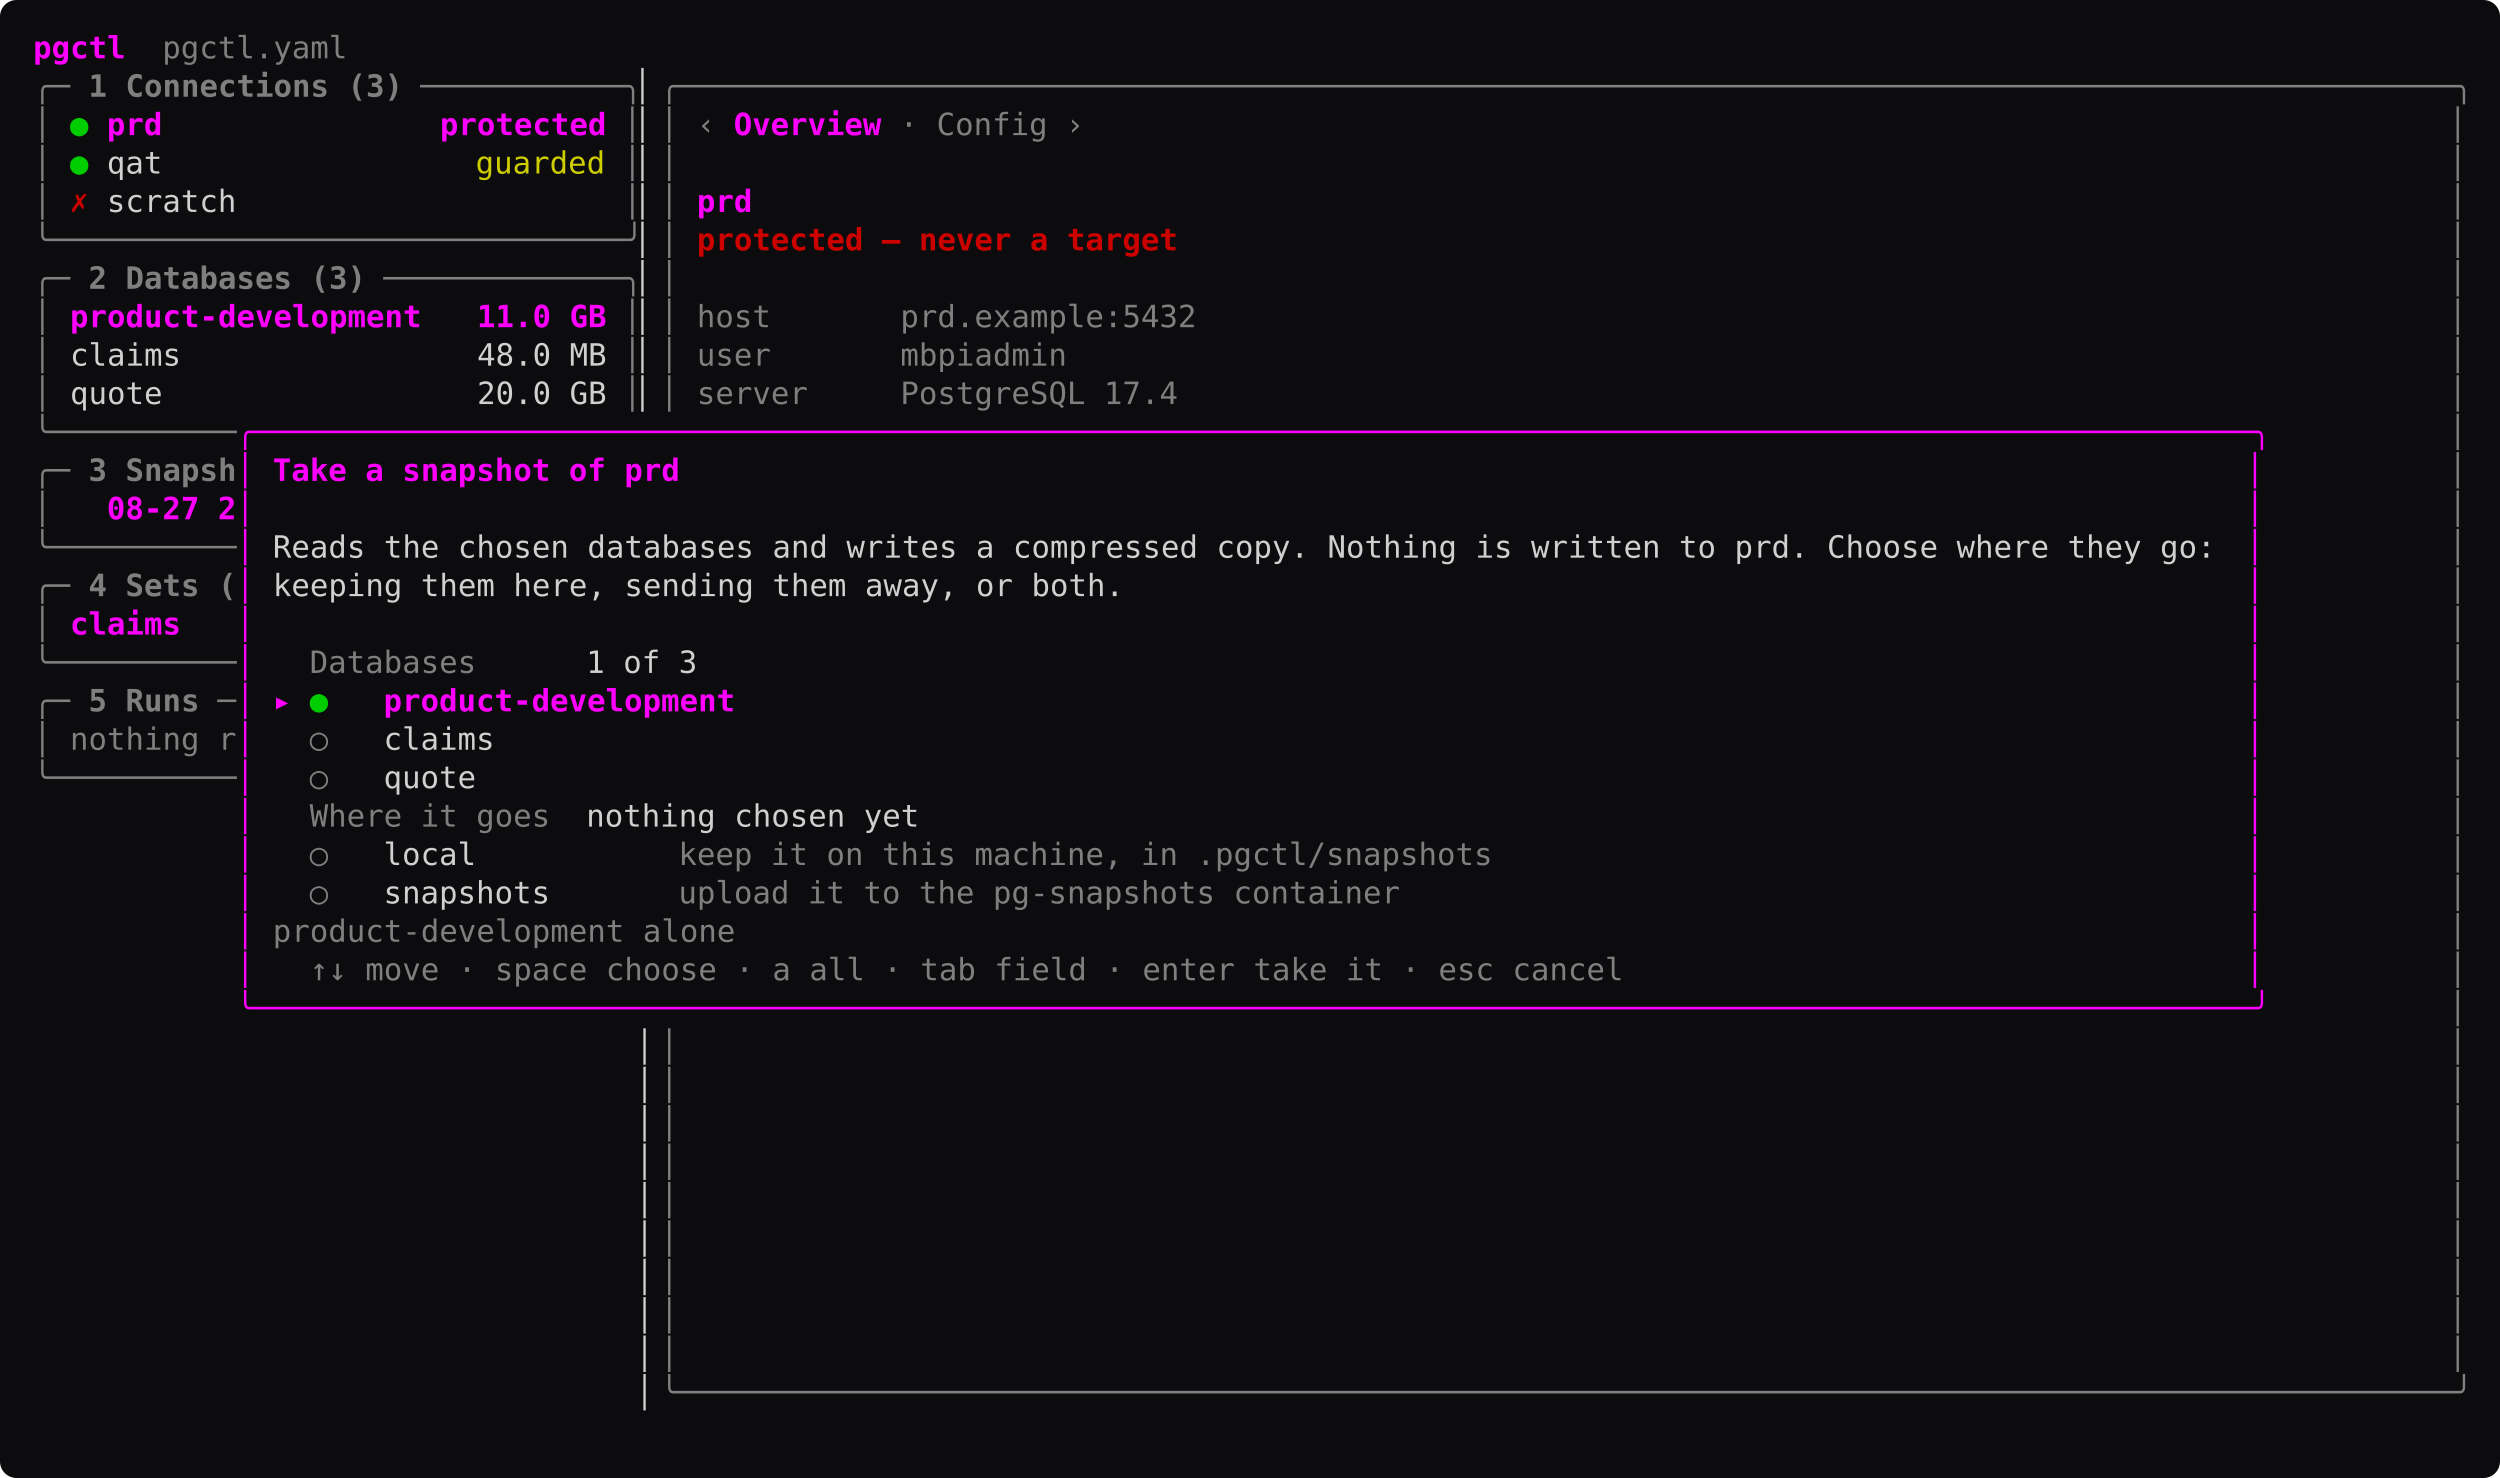
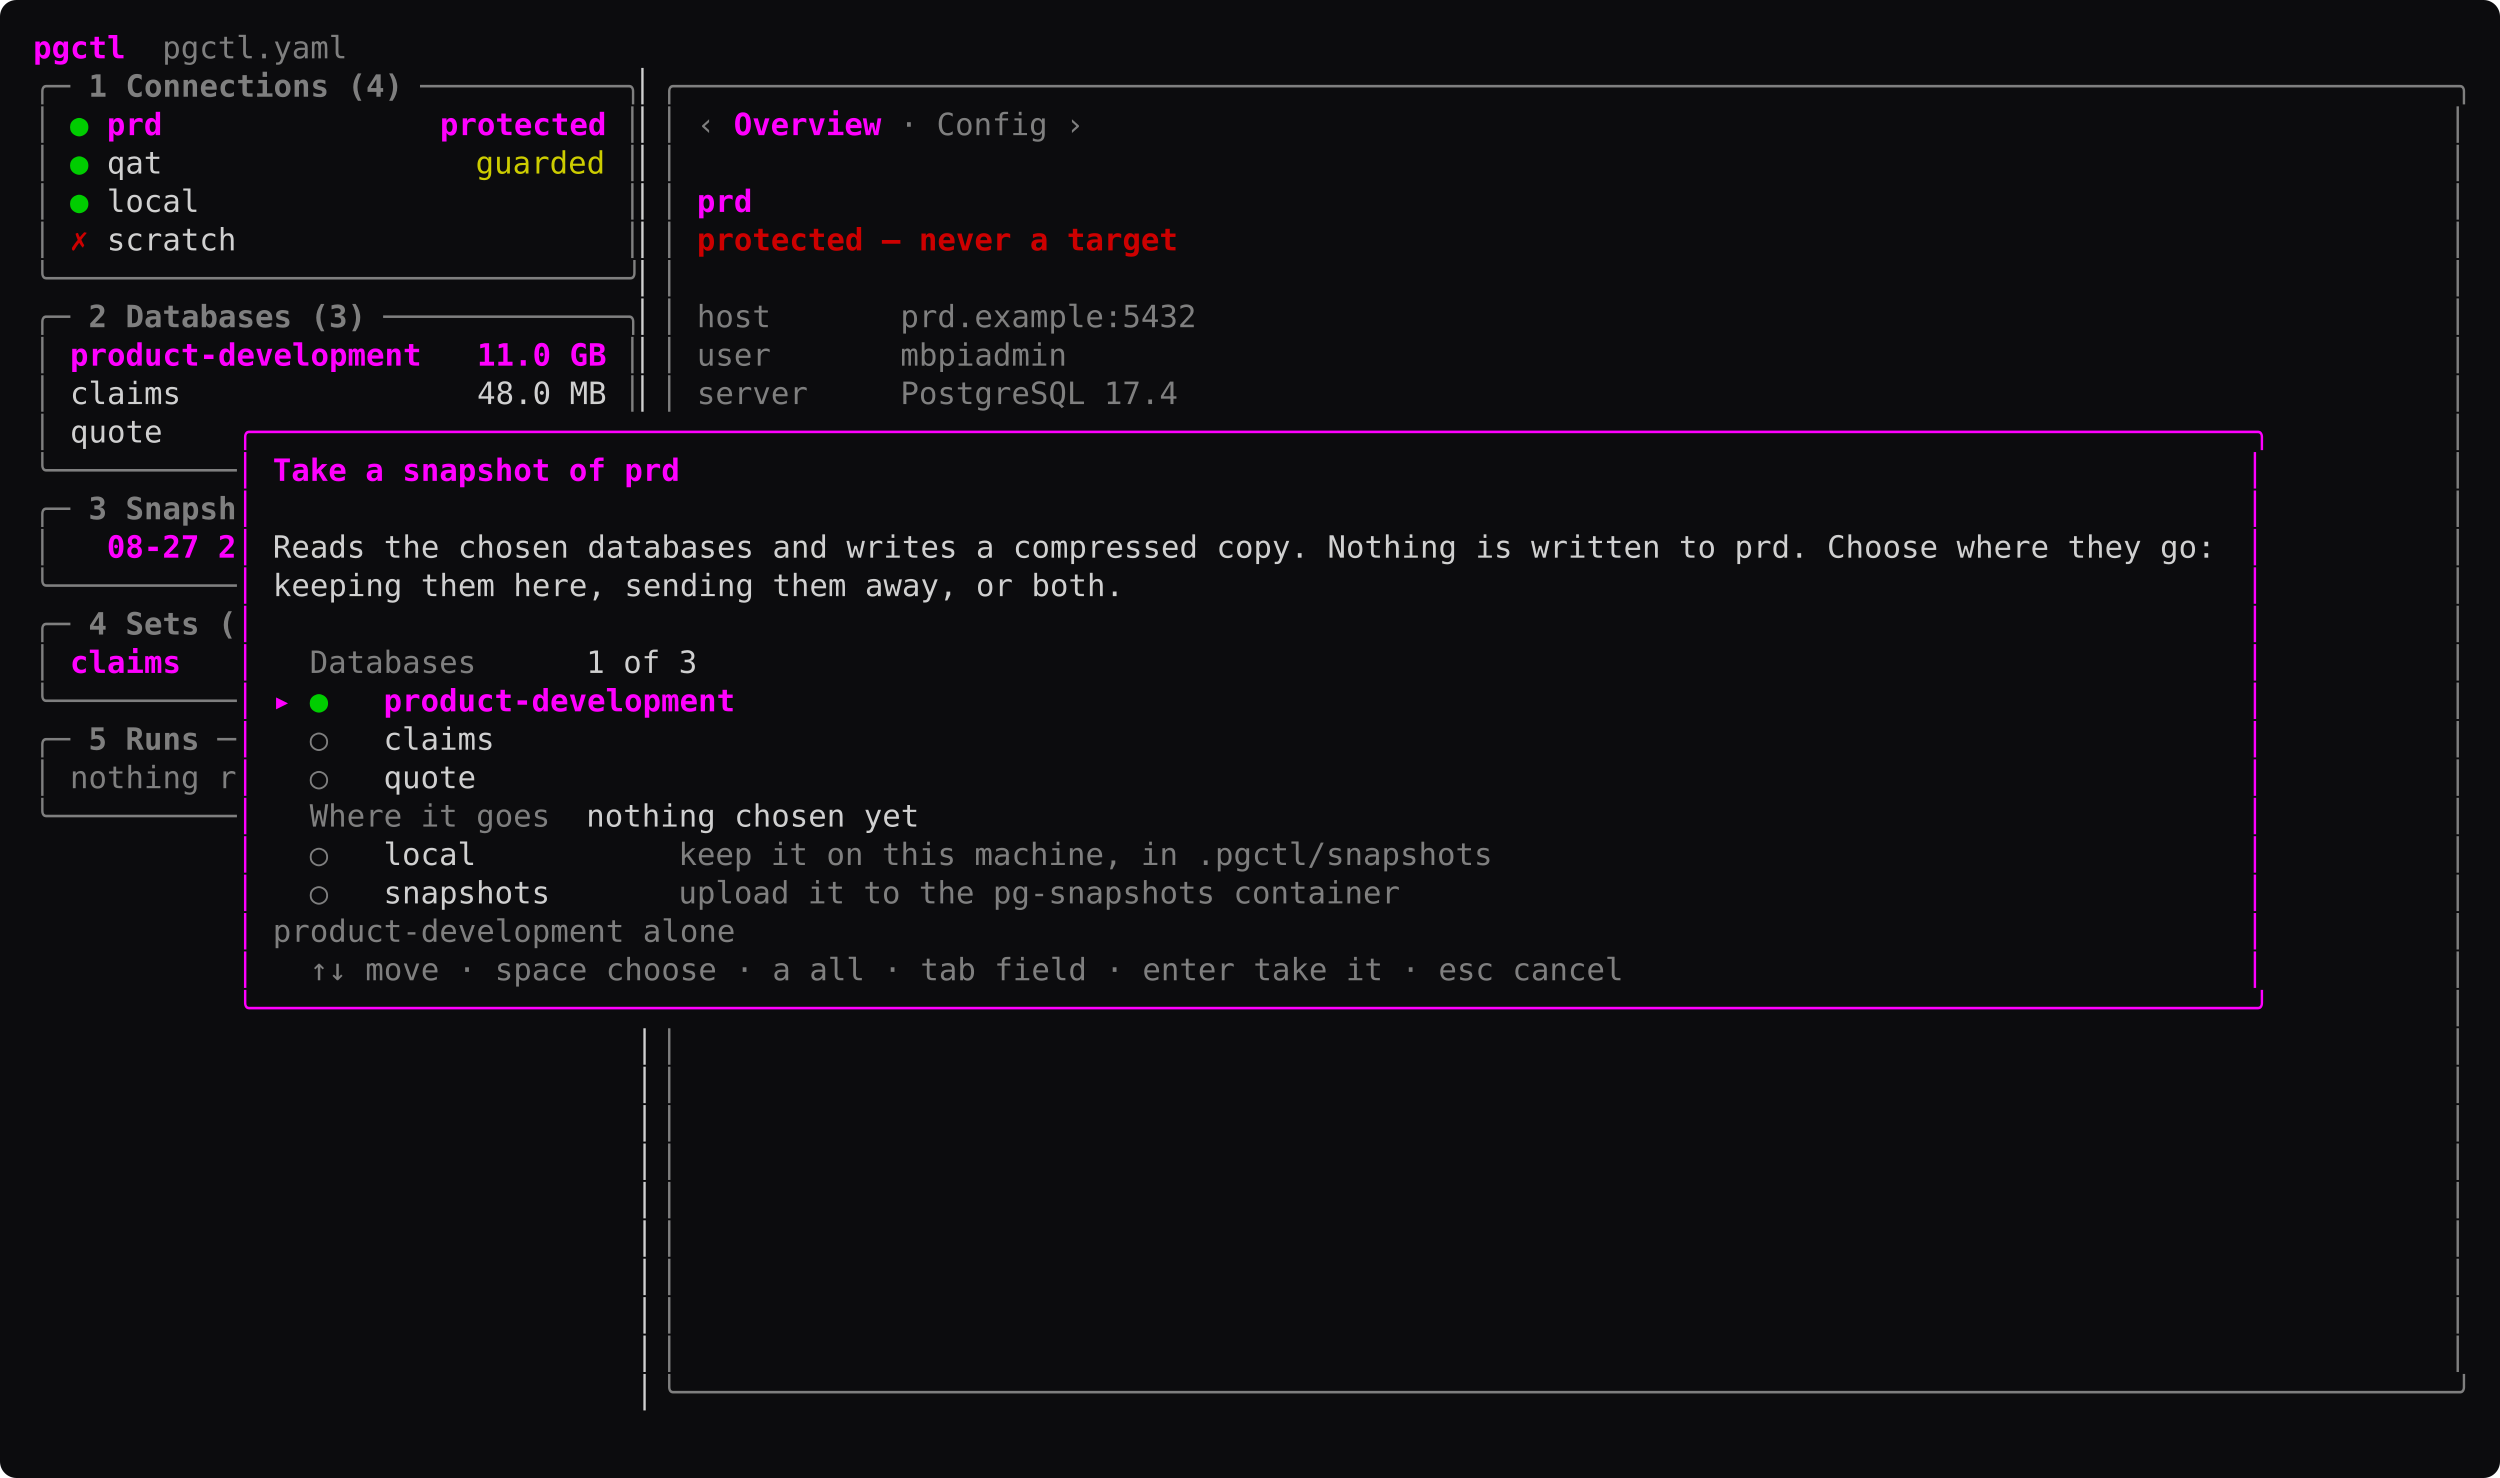
<svg xmlns="http://www.w3.org/2000/svg" width="1057.6" height="625.25" viewBox="0 0 1057.6 625.25" font-family="ui-monospace, 'SF Mono', SFMono-Regular, Menlo, Consolas, 'DejaVu Sans Mono', monospace" font-size="13" role="img">
  <rect width="1057.6" height="625.25" rx="7" fill="#0c0c0e" />
  <text x="14" y="24.68" textLength="39" lengthAdjust="spacing" fill="#ff00ff" font-weight="600" xml:space="preserve">pgctl</text>
  <text x="53" y="24.68" textLength="93.6" lengthAdjust="spacing" fill="#7f7f7f" xml:space="preserve">  pgctl.yaml</text>
  <text x="14" y="40.92" textLength="15.6" lengthAdjust="spacing" fill="#7f7f7f" xml:space="preserve">╭─</text>
-   <text x="29.6" y="40.92" textLength="140.4" lengthAdjust="spacing" fill="#7f7f7f" font-weight="600" xml:space="preserve"> 1 Connections (3)</text>
+   <text x="29.6" y="40.92" textLength="140.4" lengthAdjust="spacing" fill="#7f7f7f" font-weight="600" xml:space="preserve"> 1 Connections (4)</text>
  <text x="177.8" y="40.92" textLength="93.6" lengthAdjust="spacing" fill="#7f7f7f" xml:space="preserve">───────────╮</text>
  <text x="271.4" y="40.92" textLength="7.8" lengthAdjust="spacing" fill="#d0d0d0" xml:space="preserve">▏</text>
  <text x="279.2" y="40.92" textLength="764.4" lengthAdjust="spacing" fill="#7f7f7f" xml:space="preserve">╭────────────────────────────────────────────────────────────────────────────────────────────────╮</text>
  <text x="14" y="57.17" textLength="7.8" lengthAdjust="spacing" fill="#7f7f7f" xml:space="preserve">│</text>
  <text x="29.6" y="57.17" textLength="7.8" lengthAdjust="spacing" fill="#00cd00" xml:space="preserve">●</text>
  <text x="45.2" y="57.17" textLength="210.6" lengthAdjust="spacing" fill="#ff00ff" font-weight="600" xml:space="preserve">prd               protected</text>
  <text x="263.6" y="57.17" textLength="7.8" lengthAdjust="spacing" fill="#7f7f7f" xml:space="preserve">│</text>
  <text x="271.4" y="57.17" textLength="7.8" lengthAdjust="spacing" fill="#d0d0d0" xml:space="preserve">▏</text>
  <text x="279.2" y="57.17" textLength="7.8" lengthAdjust="spacing" fill="#7f7f7f" xml:space="preserve">│</text>
  <text x="294.8" y="57.17" textLength="7.8" lengthAdjust="spacing" fill="#7f7f7f" xml:space="preserve">‹</text>
  <text x="310.4" y="57.17" textLength="7.8" lengthAdjust="spacing" fill="#ff00ff" font-weight="600" xml:space="preserve">O</text>
  <text x="318.2" y="57.17" textLength="7.8" lengthAdjust="spacing" fill="#ff00ff" font-weight="600" xml:space="preserve">v</text>
  <text x="326" y="57.17" textLength="7.8" lengthAdjust="spacing" fill="#ff00ff" font-weight="600" xml:space="preserve">e</text>
  <text x="333.8" y="57.17" textLength="7.8" lengthAdjust="spacing" fill="#ff00ff" font-weight="600" xml:space="preserve">r</text>
  <text x="341.6" y="57.17" textLength="7.8" lengthAdjust="spacing" fill="#ff00ff" font-weight="600" xml:space="preserve">v</text>
  <text x="349.4" y="57.17" textLength="7.8" lengthAdjust="spacing" fill="#ff00ff" font-weight="600" xml:space="preserve">i</text>
  <text x="357.2" y="57.17" textLength="7.8" lengthAdjust="spacing" fill="#ff00ff" font-weight="600" xml:space="preserve">e</text>
  <text x="365" y="57.17" textLength="7.8" lengthAdjust="spacing" fill="#ff00ff" font-weight="600" xml:space="preserve">w</text>
  <text x="380.6" y="57.17" textLength="7.8" lengthAdjust="spacing" fill="#7f7f7f" xml:space="preserve">·</text>
  <text x="388.4" y="57.17" textLength="54.6" lengthAdjust="spacing" fill="#7f7f7f" xml:space="preserve"> Config</text>
  <text x="450.8" y="57.17" textLength="7.8" lengthAdjust="spacing" fill="#7f7f7f" xml:space="preserve">›</text>
  <text x="1035.8" y="57.17" textLength="7.8" lengthAdjust="spacing" fill="#7f7f7f" xml:space="preserve">│</text>
  <text x="14" y="73.42" textLength="7.8" lengthAdjust="spacing" fill="#7f7f7f" xml:space="preserve">│</text>
  <text x="29.6" y="73.42" textLength="7.8" lengthAdjust="spacing" fill="#00cd00" xml:space="preserve">●</text>
  <text x="45.2" y="73.42" textLength="23.4" lengthAdjust="spacing" fill="#d0d0d0" xml:space="preserve">qat</text>
  <text x="201.2" y="73.42" textLength="54.6" lengthAdjust="spacing" fill="#cdcd00" xml:space="preserve">guarded</text>
  <text x="263.6" y="73.42" textLength="7.8" lengthAdjust="spacing" fill="#7f7f7f" xml:space="preserve">│</text>
  <text x="271.4" y="73.42" textLength="7.8" lengthAdjust="spacing" fill="#d0d0d0" xml:space="preserve">▏</text>
  <text x="279.2" y="73.42" textLength="7.8" lengthAdjust="spacing" fill="#7f7f7f" xml:space="preserve">│</text>
  <text x="1035.8" y="73.42" textLength="7.8" lengthAdjust="spacing" fill="#7f7f7f" xml:space="preserve">│</text>
  <text x="14" y="89.67" textLength="7.8" lengthAdjust="spacing" fill="#7f7f7f" xml:space="preserve">│</text>
-   <text x="29.6" y="89.67" textLength="7.8" lengthAdjust="spacing" fill="#cd0000" font-weight="600" xml:space="preserve">✗</text>
-   <text x="45.2" y="89.67" textLength="54.6" lengthAdjust="spacing" fill="#d0d0d0" xml:space="preserve">scratch</text>
+   <text x="29.6" y="89.67" textLength="7.8" lengthAdjust="spacing" fill="#00cd00" xml:space="preserve">●</text>
+   <text x="45.2" y="89.67" textLength="39" lengthAdjust="spacing" fill="#d0d0d0" xml:space="preserve">local</text>
  <text x="263.6" y="89.67" textLength="7.8" lengthAdjust="spacing" fill="#7f7f7f" xml:space="preserve">│</text>
  <text x="271.4" y="89.67" textLength="7.8" lengthAdjust="spacing" fill="#d0d0d0" xml:space="preserve">▏</text>
  <text x="279.2" y="89.67" textLength="7.8" lengthAdjust="spacing" fill="#7f7f7f" xml:space="preserve">│</text>
  <text x="294.8" y="89.67" textLength="23.4" lengthAdjust="spacing" fill="#ff00ff" font-weight="600" xml:space="preserve">prd</text>
  <text x="1035.8" y="89.67" textLength="7.8" lengthAdjust="spacing" fill="#7f7f7f" xml:space="preserve">│</text>
-   <text x="14" y="105.92" textLength="257.4" lengthAdjust="spacing" fill="#7f7f7f" xml:space="preserve">╰───────────────────────────────╯</text>
+   <text x="14" y="105.92" textLength="7.8" lengthAdjust="spacing" fill="#7f7f7f" xml:space="preserve">│</text>
+   <text x="29.6" y="105.92" textLength="7.8" lengthAdjust="spacing" fill="#cd0000" font-weight="600" xml:space="preserve">✗</text>
+   <text x="45.2" y="105.92" textLength="54.6" lengthAdjust="spacing" fill="#d0d0d0" xml:space="preserve">scratch</text>
+   <text x="263.6" y="105.92" textLength="7.8" lengthAdjust="spacing" fill="#7f7f7f" xml:space="preserve">│</text>
  <text x="271.4" y="105.92" textLength="7.8" lengthAdjust="spacing" fill="#d0d0d0" xml:space="preserve">▏</text>
  <text x="279.2" y="105.92" textLength="7.8" lengthAdjust="spacing" fill="#7f7f7f" xml:space="preserve">│</text>
  <text x="294.8" y="105.92" textLength="202.8" lengthAdjust="spacing" fill="#cd0000" font-weight="600" xml:space="preserve">protected — never a target</text>
  <text x="1035.8" y="105.92" textLength="7.8" lengthAdjust="spacing" fill="#7f7f7f" xml:space="preserve">│</text>
-   <text x="14" y="122.17" textLength="15.6" lengthAdjust="spacing" fill="#7f7f7f" xml:space="preserve">╭─</text>
-   <text x="29.6" y="122.17" textLength="124.8" lengthAdjust="spacing" fill="#7f7f7f" font-weight="600" xml:space="preserve"> 2 Databases (3)</text>
-   <text x="162.2" y="122.17" textLength="109.2" lengthAdjust="spacing" fill="#7f7f7f" xml:space="preserve">─────────────╮</text>
+   <text x="14" y="122.17" textLength="257.4" lengthAdjust="spacing" fill="#7f7f7f" xml:space="preserve">╰───────────────────────────────╯</text>
  <text x="271.4" y="122.17" textLength="7.8" lengthAdjust="spacing" fill="#d0d0d0" xml:space="preserve">▏</text>
  <text x="279.2" y="122.17" textLength="7.8" lengthAdjust="spacing" fill="#7f7f7f" xml:space="preserve">│</text>
  <text x="1035.8" y="122.17" textLength="7.8" lengthAdjust="spacing" fill="#7f7f7f" xml:space="preserve">│</text>
-   <text x="14" y="138.43" textLength="7.8" lengthAdjust="spacing" fill="#7f7f7f" xml:space="preserve">│</text>
-   <text x="29.6" y="138.43" textLength="226.2" lengthAdjust="spacing" fill="#ff00ff" font-weight="600" xml:space="preserve">product-development   11.0 GB</text>
-   <text x="263.6" y="138.43" textLength="7.8" lengthAdjust="spacing" fill="#7f7f7f" xml:space="preserve">│</text>
+   <text x="14" y="138.43" textLength="15.6" lengthAdjust="spacing" fill="#7f7f7f" xml:space="preserve">╭─</text>
+   <text x="29.6" y="138.43" textLength="124.8" lengthAdjust="spacing" fill="#7f7f7f" font-weight="600" xml:space="preserve"> 2 Databases (3)</text>
+   <text x="162.2" y="138.43" textLength="109.2" lengthAdjust="spacing" fill="#7f7f7f" xml:space="preserve">─────────────╮</text>
  <text x="271.4" y="138.43" textLength="7.8" lengthAdjust="spacing" fill="#d0d0d0" xml:space="preserve">▏</text>
  <text x="279.2" y="138.43" textLength="7.8" lengthAdjust="spacing" fill="#7f7f7f" xml:space="preserve">│</text>
  <text x="294.8" y="138.43" textLength="210.6" lengthAdjust="spacing" fill="#7f7f7f" xml:space="preserve">host       prd.example:5432</text>
  <text x="1035.8" y="138.43" textLength="7.8" lengthAdjust="spacing" fill="#7f7f7f" xml:space="preserve">│</text>
  <text x="14" y="154.68" textLength="7.8" lengthAdjust="spacing" fill="#7f7f7f" xml:space="preserve">│</text>
-   <text x="21.8" y="154.68" textLength="234" lengthAdjust="spacing" fill="#d0d0d0" xml:space="preserve"> claims                48.0 MB</text>
+   <text x="29.6" y="154.68" textLength="226.2" lengthAdjust="spacing" fill="#ff00ff" font-weight="600" xml:space="preserve">product-development   11.0 GB</text>
  <text x="263.6" y="154.68" textLength="7.8" lengthAdjust="spacing" fill="#7f7f7f" xml:space="preserve">│</text>
  <text x="271.4" y="154.68" textLength="7.8" lengthAdjust="spacing" fill="#d0d0d0" xml:space="preserve">▏</text>
  <text x="279.2" y="154.68" textLength="7.8" lengthAdjust="spacing" fill="#7f7f7f" xml:space="preserve">│</text>
  <text x="294.8" y="154.68" textLength="156" lengthAdjust="spacing" fill="#7f7f7f" xml:space="preserve">user       mbpiadmin</text>
  <text x="1035.8" y="154.68" textLength="7.8" lengthAdjust="spacing" fill="#7f7f7f" xml:space="preserve">│</text>
  <text x="14" y="170.93" textLength="7.8" lengthAdjust="spacing" fill="#7f7f7f" xml:space="preserve">│</text>
-   <text x="21.8" y="170.93" textLength="234" lengthAdjust="spacing" fill="#d0d0d0" xml:space="preserve"> quote                 20.0 GB</text>
+   <text x="21.8" y="170.93" textLength="234" lengthAdjust="spacing" fill="#d0d0d0" xml:space="preserve"> claims                48.0 MB</text>
  <text x="263.6" y="170.93" textLength="7.8" lengthAdjust="spacing" fill="#7f7f7f" xml:space="preserve">│</text>
  <text x="271.4" y="170.93" textLength="7.8" lengthAdjust="spacing" fill="#d0d0d0" xml:space="preserve">▏</text>
  <text x="279.2" y="170.93" textLength="7.8" lengthAdjust="spacing" fill="#7f7f7f" xml:space="preserve">│</text>
  <text x="294.8" y="170.93" textLength="202.8" lengthAdjust="spacing" fill="#7f7f7f" xml:space="preserve">server     PostgreSQL 17.4</text>
  <text x="1035.8" y="170.93" textLength="7.8" lengthAdjust="spacing" fill="#7f7f7f" xml:space="preserve">│</text>
-   <text x="14" y="187.18" textLength="85.8" lengthAdjust="spacing" fill="#7f7f7f" xml:space="preserve">╰──────────</text>
+   <text x="14" y="187.18" textLength="7.8" lengthAdjust="spacing" fill="#7f7f7f" xml:space="preserve">│</text>
+   <text x="21.8" y="187.18" textLength="46.8" lengthAdjust="spacing" fill="#d0d0d0" xml:space="preserve"> quote</text>
  <text x="99.8" y="187.18" textLength="858" lengthAdjust="spacing" fill="#ff00ff" xml:space="preserve">╭────────────────────────────────────────────────────────────────────────────────────────────────────────────╮</text>
  <text x="1035.8" y="187.18" textLength="7.8" lengthAdjust="spacing" fill="#7f7f7f" xml:space="preserve">│</text>
-   <text x="14" y="203.43" textLength="15.6" lengthAdjust="spacing" fill="#7f7f7f" xml:space="preserve">╭─</text>
-   <text x="29.6" y="203.43" textLength="70.2" lengthAdjust="spacing" fill="#7f7f7f" font-weight="600" xml:space="preserve"> 3 Snapsh</text>
+   <text x="14" y="203.43" textLength="85.8" lengthAdjust="spacing" fill="#7f7f7f" xml:space="preserve">╰──────────</text>
  <text x="99.8" y="203.43" textLength="7.8" lengthAdjust="spacing" fill="#ff00ff" xml:space="preserve">│</text>
  <text x="115.4" y="203.43" textLength="171.6" lengthAdjust="spacing" fill="#ff00ff" font-weight="600" xml:space="preserve">Take a snapshot of prd</text>
  <text x="950" y="203.43" textLength="7.8" lengthAdjust="spacing" fill="#ff00ff" xml:space="preserve">│</text>
  <text x="1035.8" y="203.43" textLength="7.8" lengthAdjust="spacing" fill="#7f7f7f" xml:space="preserve">│</text>
-   <text x="14" y="219.68" textLength="7.8" lengthAdjust="spacing" fill="#7f7f7f" xml:space="preserve">│</text>
-   <text x="45.2" y="219.68" textLength="54.6" lengthAdjust="spacing" fill="#ff00ff" font-weight="600" xml:space="preserve">08-27 2</text>
+   <text x="14" y="219.68" textLength="15.6" lengthAdjust="spacing" fill="#7f7f7f" xml:space="preserve">╭─</text>
+   <text x="29.6" y="219.68" textLength="70.2" lengthAdjust="spacing" fill="#7f7f7f" font-weight="600" xml:space="preserve"> 3 Snapsh</text>
  <text x="99.8" y="219.68" textLength="7.8" lengthAdjust="spacing" fill="#ff00ff" xml:space="preserve">│</text>
  <text x="950" y="219.68" textLength="7.8" lengthAdjust="spacing" fill="#ff00ff" xml:space="preserve">│</text>
  <text x="1035.8" y="219.68" textLength="7.8" lengthAdjust="spacing" fill="#7f7f7f" xml:space="preserve">│</text>
-   <text x="14" y="235.93" textLength="85.8" lengthAdjust="spacing" fill="#7f7f7f" xml:space="preserve">╰──────────</text>
+   <text x="14" y="235.93" textLength="7.8" lengthAdjust="spacing" fill="#7f7f7f" xml:space="preserve">│</text>
+   <text x="45.2" y="235.93" textLength="54.6" lengthAdjust="spacing" fill="#ff00ff" font-weight="600" xml:space="preserve">08-27 2</text>
  <text x="99.8" y="235.93" textLength="7.8" lengthAdjust="spacing" fill="#ff00ff" xml:space="preserve">│</text>
  <text x="107.6" y="235.93" textLength="826.8" lengthAdjust="spacing" fill="#d0d0d0" xml:space="preserve"> Reads the chosen databases and writes a compressed copy. Nothing is written to prd. Choose where they go:</text>
  <text x="950" y="235.93" textLength="7.8" lengthAdjust="spacing" fill="#ff00ff" xml:space="preserve">│</text>
  <text x="1035.8" y="235.93" textLength="7.8" lengthAdjust="spacing" fill="#7f7f7f" xml:space="preserve">│</text>
-   <text x="14" y="252.18" textLength="15.6" lengthAdjust="spacing" fill="#7f7f7f" xml:space="preserve">╭─</text>
-   <text x="29.6" y="252.18" textLength="70.2" lengthAdjust="spacing" fill="#7f7f7f" font-weight="600" xml:space="preserve"> 4 Sets (</text>
+   <text x="14" y="252.18" textLength="85.8" lengthAdjust="spacing" fill="#7f7f7f" xml:space="preserve">╰──────────</text>
  <text x="99.8" y="252.18" textLength="7.8" lengthAdjust="spacing" fill="#ff00ff" xml:space="preserve">│</text>
  <text x="107.6" y="252.18" textLength="366.6" lengthAdjust="spacing" fill="#d0d0d0" xml:space="preserve"> keeping them here, sending them away, or both.</text>
  <text x="950" y="252.18" textLength="7.8" lengthAdjust="spacing" fill="#ff00ff" xml:space="preserve">│</text>
  <text x="1035.8" y="252.18" textLength="7.8" lengthAdjust="spacing" fill="#7f7f7f" xml:space="preserve">│</text>
-   <text x="14" y="268.43" textLength="7.8" lengthAdjust="spacing" fill="#7f7f7f" xml:space="preserve">│</text>
-   <text x="29.6" y="268.43" textLength="46.8" lengthAdjust="spacing" fill="#ff00ff" font-weight="600" xml:space="preserve">claims</text>
+   <text x="14" y="268.43" textLength="15.6" lengthAdjust="spacing" fill="#7f7f7f" xml:space="preserve">╭─</text>
+   <text x="29.6" y="268.43" textLength="70.2" lengthAdjust="spacing" fill="#7f7f7f" font-weight="600" xml:space="preserve"> 4 Sets (</text>
  <text x="99.8" y="268.43" textLength="7.8" lengthAdjust="spacing" fill="#ff00ff" xml:space="preserve">│</text>
  <text x="950" y="268.43" textLength="7.8" lengthAdjust="spacing" fill="#ff00ff" xml:space="preserve">│</text>
  <text x="1035.8" y="268.43" textLength="7.8" lengthAdjust="spacing" fill="#7f7f7f" xml:space="preserve">│</text>
-   <text x="14" y="284.68" textLength="85.8" lengthAdjust="spacing" fill="#7f7f7f" xml:space="preserve">╰──────────</text>
+   <text x="14" y="284.68" textLength="7.8" lengthAdjust="spacing" fill="#7f7f7f" xml:space="preserve">│</text>
+   <text x="29.6" y="284.68" textLength="46.8" lengthAdjust="spacing" fill="#ff00ff" font-weight="600" xml:space="preserve">claims</text>
  <text x="99.8" y="284.68" textLength="7.8" lengthAdjust="spacing" fill="#ff00ff" xml:space="preserve">│</text>
  <text x="131" y="284.68" textLength="70.2" lengthAdjust="spacing" fill="#7f7f7f" xml:space="preserve">Databases</text>
  <text x="248" y="284.68" textLength="46.8" lengthAdjust="spacing" fill="#d0d0d0" xml:space="preserve">1 of 3</text>
  <text x="950" y="284.68" textLength="7.8" lengthAdjust="spacing" fill="#ff00ff" xml:space="preserve">│</text>
  <text x="1035.8" y="284.68" textLength="7.8" lengthAdjust="spacing" fill="#7f7f7f" xml:space="preserve">│</text>
-   <text x="14" y="300.93" textLength="15.6" lengthAdjust="spacing" fill="#7f7f7f" xml:space="preserve">╭─</text>
-   <text x="29.6" y="300.93" textLength="54.6" lengthAdjust="spacing" fill="#7f7f7f" font-weight="600" xml:space="preserve"> 5 Runs</text>
-   <text x="92" y="300.93" textLength="7.8" lengthAdjust="spacing" fill="#7f7f7f" xml:space="preserve">─</text>
+   <text x="14" y="300.93" textLength="85.8" lengthAdjust="spacing" fill="#7f7f7f" xml:space="preserve">╰──────────</text>
  <text x="99.8" y="300.93" textLength="7.8" lengthAdjust="spacing" fill="#ff00ff" xml:space="preserve">│</text>
  <text x="115.4" y="300.93" textLength="7.8" lengthAdjust="spacing" fill="#ff00ff" font-weight="600" xml:space="preserve">▸</text>
  <text x="131" y="300.93" textLength="7.8" lengthAdjust="spacing" fill="#00cd00" xml:space="preserve">●</text>
  <text x="146.6" y="300.93" textLength="163.8" lengthAdjust="spacing" fill="#ff00ff" font-weight="600" xml:space="preserve">  product-development</text>
  <text x="950" y="300.93" textLength="7.8" lengthAdjust="spacing" fill="#ff00ff" xml:space="preserve">│</text>
  <text x="1035.8" y="300.93" textLength="7.8" lengthAdjust="spacing" fill="#7f7f7f" xml:space="preserve">│</text>
-   <text x="14" y="317.18" textLength="7.8" lengthAdjust="spacing" fill="#7f7f7f" xml:space="preserve">│</text>
-   <text x="29.6" y="317.18" textLength="70.2" lengthAdjust="spacing" fill="#7f7f7f" xml:space="preserve">nothing r</text>
+   <text x="14" y="317.18" textLength="15.6" lengthAdjust="spacing" fill="#7f7f7f" xml:space="preserve">╭─</text>
+   <text x="29.6" y="317.18" textLength="54.6" lengthAdjust="spacing" fill="#7f7f7f" font-weight="600" xml:space="preserve"> 5 Runs</text>
+   <text x="92" y="317.18" textLength="7.8" lengthAdjust="spacing" fill="#7f7f7f" xml:space="preserve">─</text>
  <text x="99.8" y="317.18" textLength="7.8" lengthAdjust="spacing" fill="#ff00ff" xml:space="preserve">│</text>
  <text x="131" y="317.18" textLength="7.8" lengthAdjust="spacing" fill="#7f7f7f" xml:space="preserve">○</text>
  <text x="146.6" y="317.18" textLength="62.4" lengthAdjust="spacing" fill="#d0d0d0" xml:space="preserve">  claims</text>
  <text x="950" y="317.18" textLength="7.8" lengthAdjust="spacing" fill="#ff00ff" xml:space="preserve">│</text>
  <text x="1035.8" y="317.18" textLength="7.8" lengthAdjust="spacing" fill="#7f7f7f" xml:space="preserve">│</text>
-   <text x="14" y="333.43" textLength="85.8" lengthAdjust="spacing" fill="#7f7f7f" xml:space="preserve">╰──────────</text>
+   <text x="14" y="333.43" textLength="7.8" lengthAdjust="spacing" fill="#7f7f7f" xml:space="preserve">│</text>
+   <text x="29.6" y="333.43" textLength="70.2" lengthAdjust="spacing" fill="#7f7f7f" xml:space="preserve">nothing r</text>
  <text x="99.8" y="333.43" textLength="7.8" lengthAdjust="spacing" fill="#ff00ff" xml:space="preserve">│</text>
  <text x="131" y="333.43" textLength="7.8" lengthAdjust="spacing" fill="#7f7f7f" xml:space="preserve">○</text>
  <text x="146.6" y="333.43" textLength="54.6" lengthAdjust="spacing" fill="#d0d0d0" xml:space="preserve">  quote</text>
  <text x="950" y="333.43" textLength="7.8" lengthAdjust="spacing" fill="#ff00ff" xml:space="preserve">│</text>
  <text x="1035.8" y="333.43" textLength="7.8" lengthAdjust="spacing" fill="#7f7f7f" xml:space="preserve">│</text>
+   <text x="14" y="349.68" textLength="85.8" lengthAdjust="spacing" fill="#7f7f7f" xml:space="preserve">╰──────────</text>
  <text x="99.8" y="349.68" textLength="7.8" lengthAdjust="spacing" fill="#ff00ff" xml:space="preserve">│</text>
  <text x="131" y="349.68" textLength="101.4" lengthAdjust="spacing" fill="#7f7f7f" xml:space="preserve">Where it goes</text>
  <text x="248" y="349.68" textLength="140.4" lengthAdjust="spacing" fill="#d0d0d0" xml:space="preserve">nothing chosen yet</text>
  <text x="950" y="349.68" textLength="7.8" lengthAdjust="spacing" fill="#ff00ff" xml:space="preserve">│</text>
  <text x="1035.8" y="349.68" textLength="7.8" lengthAdjust="spacing" fill="#7f7f7f" xml:space="preserve">│</text>
  <text x="99.8" y="365.93" textLength="7.8" lengthAdjust="spacing" fill="#ff00ff" xml:space="preserve">│</text>
  <text x="131" y="365.93" textLength="7.8" lengthAdjust="spacing" fill="#7f7f7f" xml:space="preserve">○</text>
  <text x="146.6" y="365.93" textLength="54.6" lengthAdjust="spacing" fill="#d0d0d0" xml:space="preserve">  local</text>
  <text x="287" y="365.93" textLength="343.2" lengthAdjust="spacing" fill="#7f7f7f" xml:space="preserve">keep it on this machine, in .pgctl/snapshots</text>
  <text x="950" y="365.93" textLength="7.8" lengthAdjust="spacing" fill="#ff00ff" xml:space="preserve">│</text>
  <text x="1035.8" y="365.93" textLength="7.8" lengthAdjust="spacing" fill="#7f7f7f" xml:space="preserve">│</text>
  <text x="99.8" y="382.18" textLength="7.8" lengthAdjust="spacing" fill="#ff00ff" xml:space="preserve">│</text>
  <text x="131" y="382.18" textLength="7.8" lengthAdjust="spacing" fill="#7f7f7f" xml:space="preserve">○</text>
  <text x="146.6" y="382.18" textLength="85.8" lengthAdjust="spacing" fill="#d0d0d0" xml:space="preserve">  snapshots</text>
  <text x="287" y="382.18" textLength="304.2" lengthAdjust="spacing" fill="#7f7f7f" xml:space="preserve">upload it to the pg-snapshots container</text>
  <text x="950" y="382.18" textLength="7.8" lengthAdjust="spacing" fill="#ff00ff" xml:space="preserve">│</text>
  <text x="1035.8" y="382.18" textLength="7.8" lengthAdjust="spacing" fill="#7f7f7f" xml:space="preserve">│</text>
  <text x="99.8" y="398.43" textLength="7.8" lengthAdjust="spacing" fill="#ff00ff" xml:space="preserve">│</text>
  <text x="115.4" y="398.43" textLength="195" lengthAdjust="spacing" fill="#7f7f7f" xml:space="preserve">product-development alone</text>
  <text x="950" y="398.43" textLength="7.8" lengthAdjust="spacing" fill="#ff00ff" xml:space="preserve">│</text>
  <text x="1035.8" y="398.43" textLength="7.8" lengthAdjust="spacing" fill="#7f7f7f" xml:space="preserve">│</text>
  <text x="99.8" y="414.68" textLength="7.8" lengthAdjust="spacing" fill="#ff00ff" xml:space="preserve">│</text>
  <text x="115.4" y="414.68" textLength="569.4" lengthAdjust="spacing" fill="#7f7f7f" xml:space="preserve">  ↑↓ move · space choose · a all · tab field · enter take it · esc cancel</text>
  <text x="950" y="414.68" textLength="7.8" lengthAdjust="spacing" fill="#ff00ff" xml:space="preserve">│</text>
  <text x="1035.8" y="414.68" textLength="7.8" lengthAdjust="spacing" fill="#7f7f7f" xml:space="preserve">│</text>
  <text x="99.8" y="430.93" textLength="858" lengthAdjust="spacing" fill="#ff00ff" xml:space="preserve">╰────────────────────────────────────────────────────────────────────────────────────────────────────────────╯</text>
  <text x="1035.8" y="430.93" textLength="7.8" lengthAdjust="spacing" fill="#7f7f7f" xml:space="preserve">│</text>
  <text x="14" y="447.18" textLength="265.2" lengthAdjust="spacing" fill="#d0d0d0" xml:space="preserve">                                 ▏</text>
  <text x="279.2" y="447.18" textLength="7.8" lengthAdjust="spacing" fill="#7f7f7f" xml:space="preserve">│</text>
  <text x="1035.8" y="447.18" textLength="7.8" lengthAdjust="spacing" fill="#7f7f7f" xml:space="preserve">│</text>
  <text x="14" y="463.43" textLength="265.2" lengthAdjust="spacing" fill="#d0d0d0" xml:space="preserve">                                 ▏</text>
  <text x="279.2" y="463.43" textLength="7.8" lengthAdjust="spacing" fill="#7f7f7f" xml:space="preserve">│</text>
  <text x="1035.8" y="463.43" textLength="7.8" lengthAdjust="spacing" fill="#7f7f7f" xml:space="preserve">│</text>
  <text x="14" y="479.68" textLength="265.2" lengthAdjust="spacing" fill="#d0d0d0" xml:space="preserve">                                 ▏</text>
  <text x="279.2" y="479.68" textLength="7.8" lengthAdjust="spacing" fill="#7f7f7f" xml:space="preserve">│</text>
  <text x="1035.8" y="479.68" textLength="7.8" lengthAdjust="spacing" fill="#7f7f7f" xml:space="preserve">│</text>
  <text x="14" y="495.93" textLength="265.2" lengthAdjust="spacing" fill="#d0d0d0" xml:space="preserve">                                 ▏</text>
  <text x="279.2" y="495.93" textLength="7.8" lengthAdjust="spacing" fill="#7f7f7f" xml:space="preserve">│</text>
  <text x="1035.8" y="495.93" textLength="7.8" lengthAdjust="spacing" fill="#7f7f7f" xml:space="preserve">│</text>
  <text x="14" y="512.17" textLength="265.2" lengthAdjust="spacing" fill="#d0d0d0" xml:space="preserve">                                 ▏</text>
  <text x="279.2" y="512.17" textLength="7.8" lengthAdjust="spacing" fill="#7f7f7f" xml:space="preserve">│</text>
  <text x="1035.8" y="512.17" textLength="7.8" lengthAdjust="spacing" fill="#7f7f7f" xml:space="preserve">│</text>
  <text x="14" y="528.42" textLength="265.2" lengthAdjust="spacing" fill="#d0d0d0" xml:space="preserve">                                 ▏</text>
  <text x="279.2" y="528.42" textLength="7.8" lengthAdjust="spacing" fill="#7f7f7f" xml:space="preserve">│</text>
  <text x="1035.8" y="528.42" textLength="7.8" lengthAdjust="spacing" fill="#7f7f7f" xml:space="preserve">│</text>
  <text x="14" y="544.67" textLength="265.2" lengthAdjust="spacing" fill="#d0d0d0" xml:space="preserve">                                 ▏</text>
  <text x="279.2" y="544.67" textLength="7.8" lengthAdjust="spacing" fill="#7f7f7f" xml:space="preserve">│</text>
  <text x="1035.8" y="544.67" textLength="7.8" lengthAdjust="spacing" fill="#7f7f7f" xml:space="preserve">│</text>
  <text x="14" y="560.92" textLength="265.2" lengthAdjust="spacing" fill="#d0d0d0" xml:space="preserve">                                 ▏</text>
  <text x="279.2" y="560.92" textLength="7.8" lengthAdjust="spacing" fill="#7f7f7f" xml:space="preserve">│</text>
  <text x="1035.8" y="560.92" textLength="7.8" lengthAdjust="spacing" fill="#7f7f7f" xml:space="preserve">│</text>
  <text x="14" y="577.17" textLength="265.2" lengthAdjust="spacing" fill="#d0d0d0" xml:space="preserve">                                 ▏</text>
  <text x="279.2" y="577.17" textLength="7.8" lengthAdjust="spacing" fill="#7f7f7f" xml:space="preserve">│</text>
  <text x="1035.8" y="577.17" textLength="7.8" lengthAdjust="spacing" fill="#7f7f7f" xml:space="preserve">│</text>
  <text x="14" y="593.42" textLength="265.2" lengthAdjust="spacing" fill="#d0d0d0" xml:space="preserve">                                 ▏</text>
  <text x="279.2" y="593.42" textLength="764.4" lengthAdjust="spacing" fill="#7f7f7f" xml:space="preserve">╰────────────────────────────────────────────────────────────────────────────────────────────────╯</text>
</svg>
